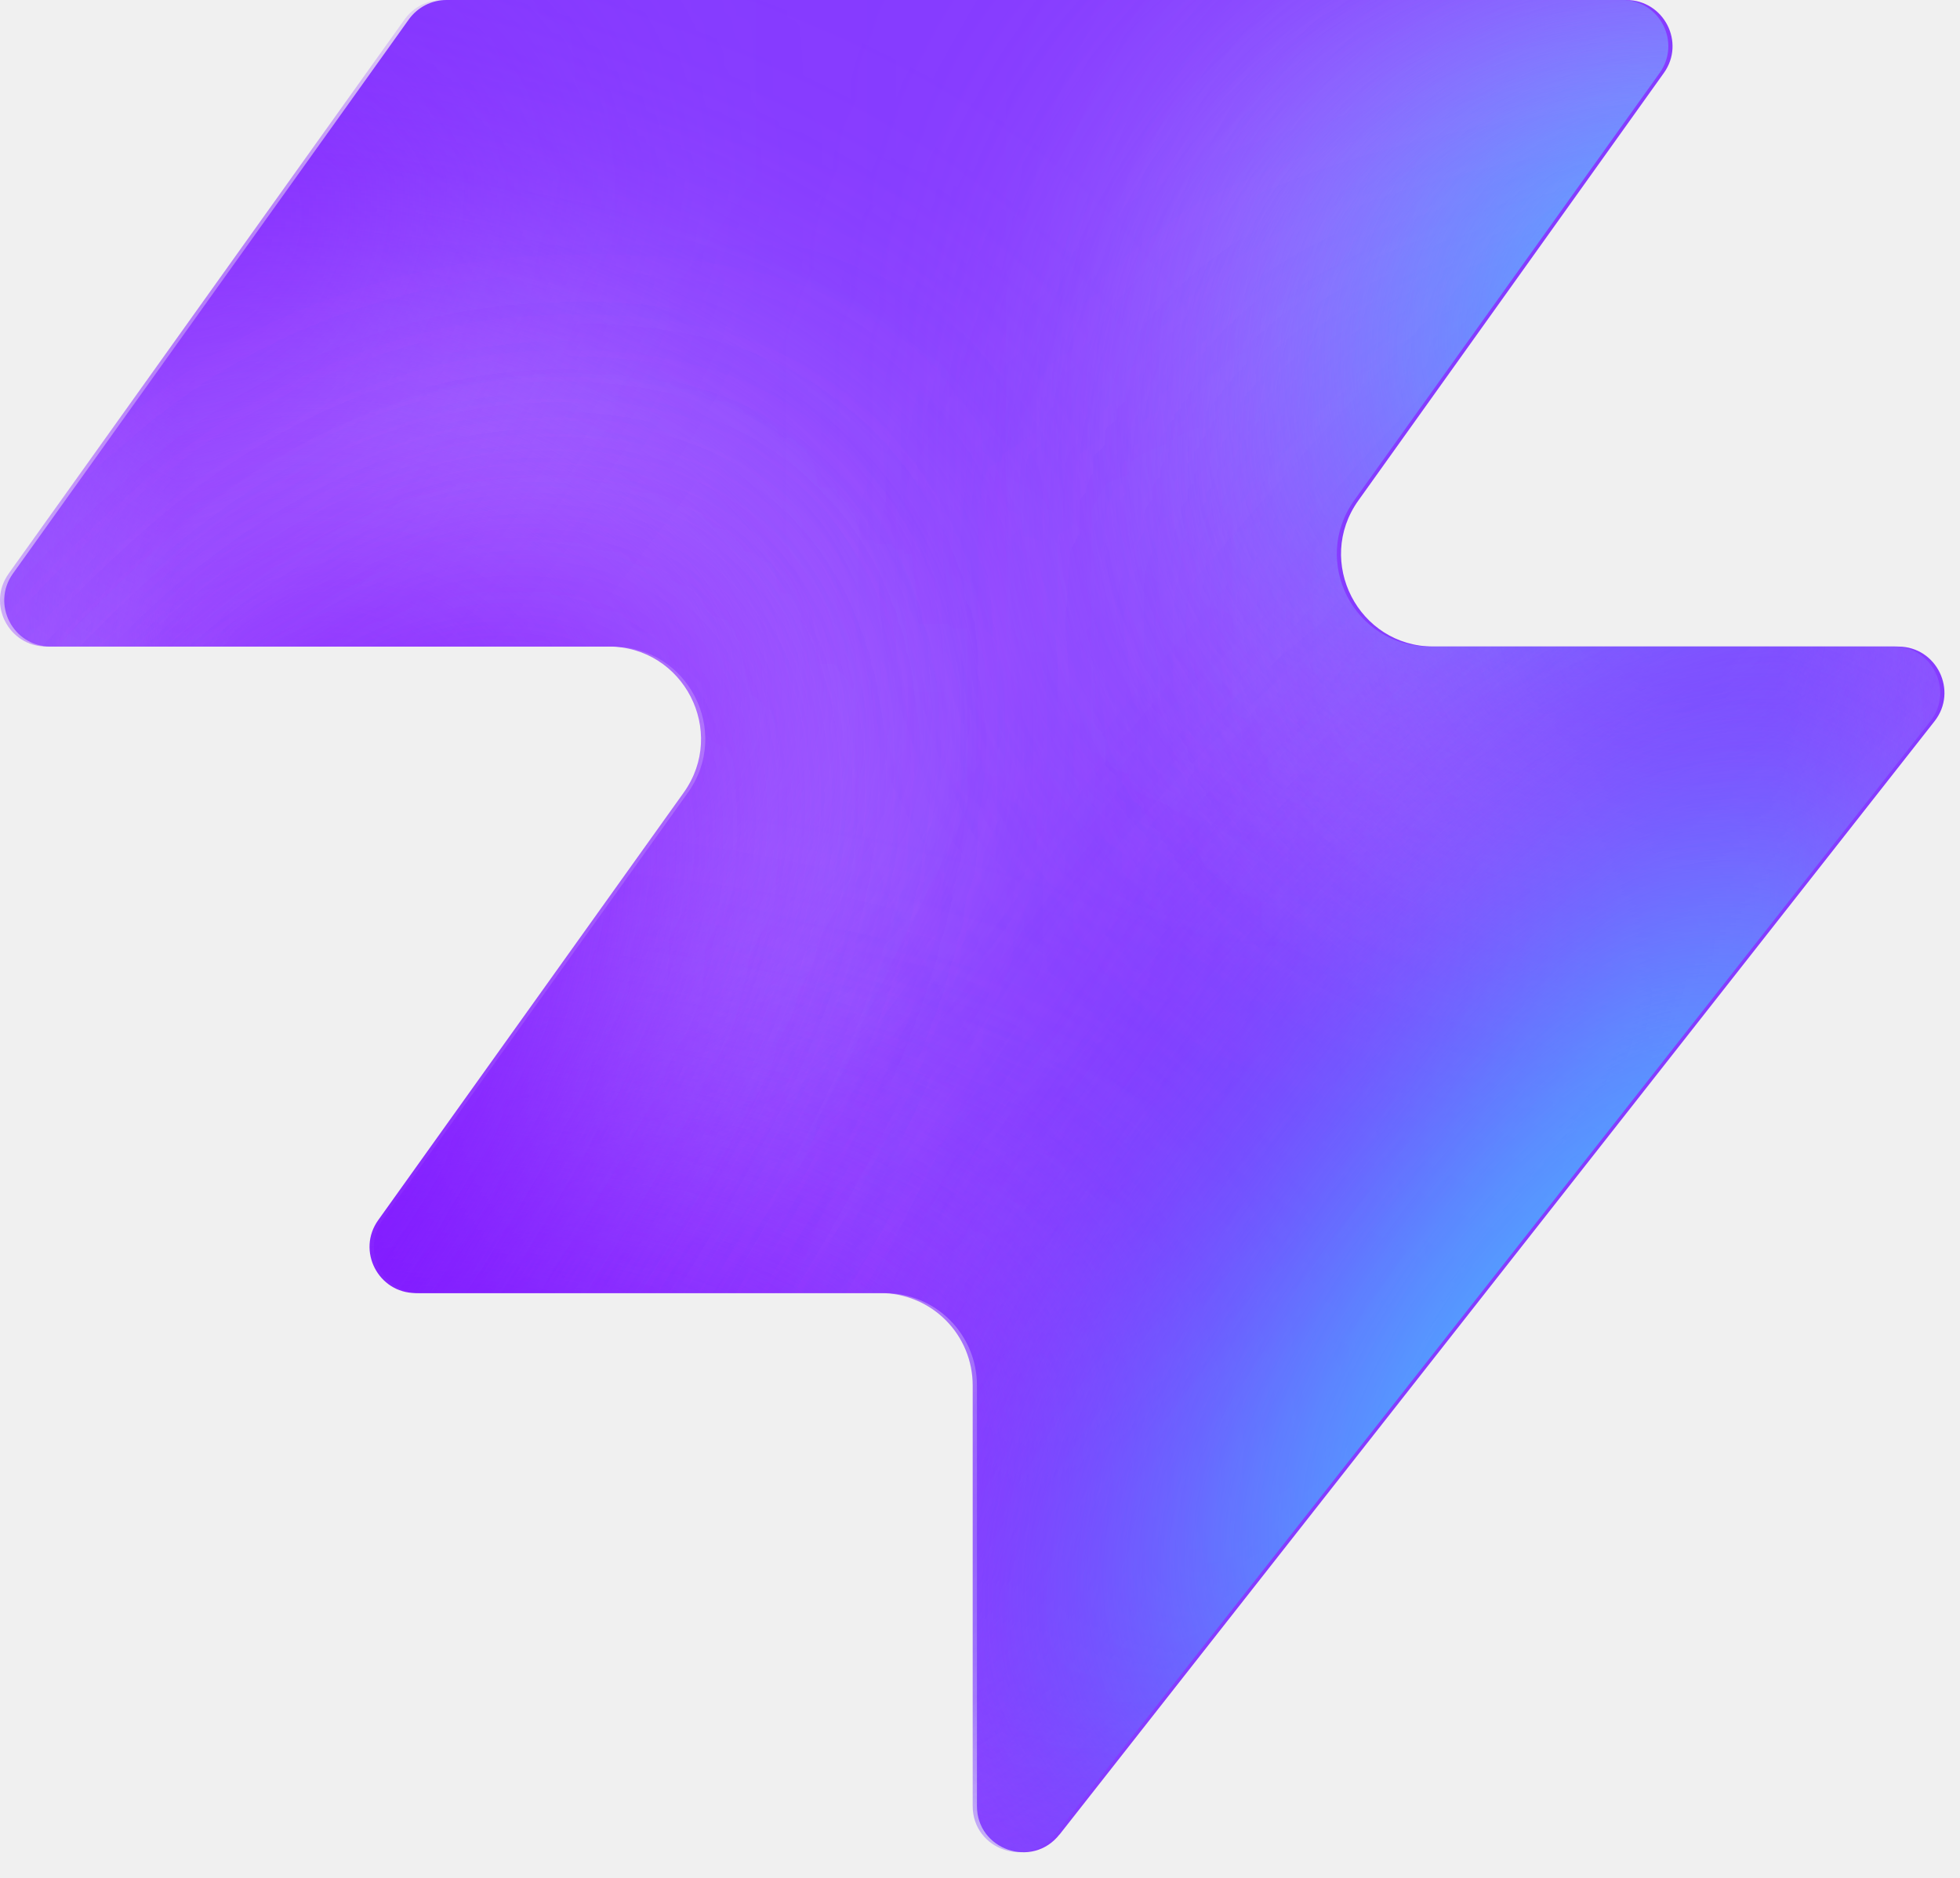
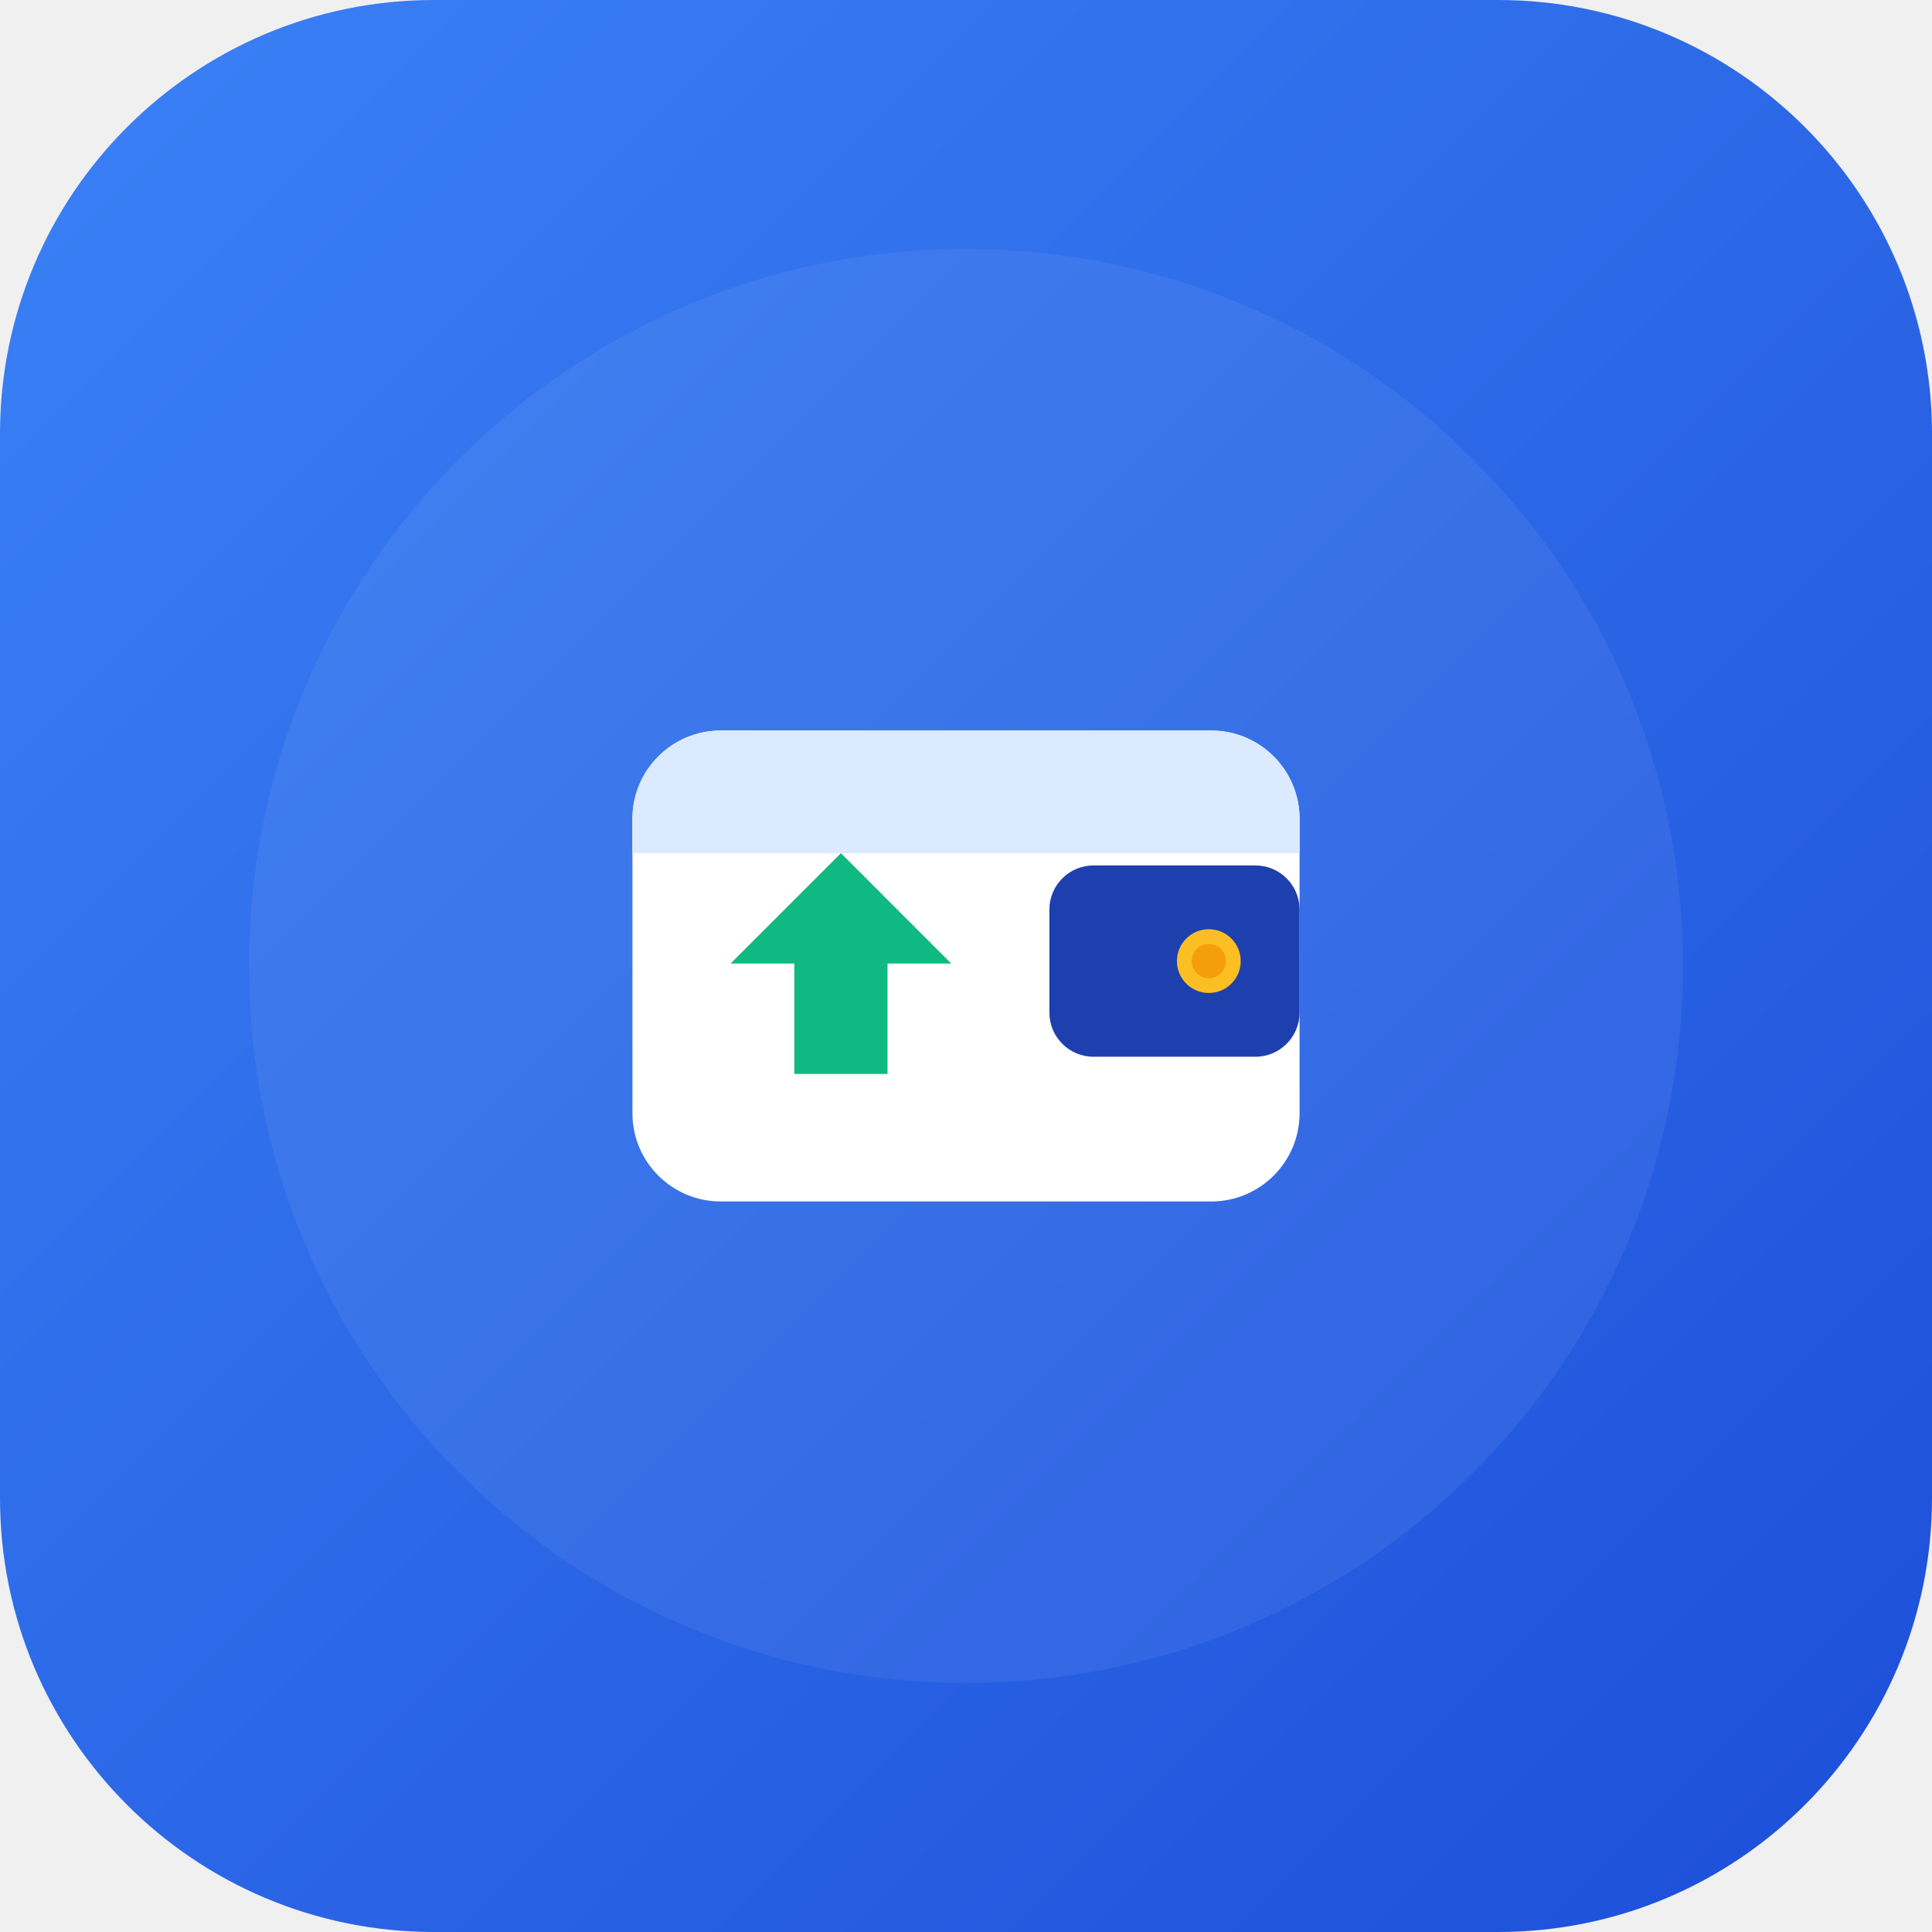
- <svg xmlns="http://www.w3.org/2000/svg" width="48" height="46" fill="none" viewBox="0 0 48 46">
-   <path fill="#863bff" d="M25.946 44.938c-.664.845-2.021.375-2.021-.698V33.937a2.26 2.26 0 0 0-2.262-2.262H10.287c-.92 0-1.456-1.04-.92-1.788l7.48-10.471c1.07-1.497 0-3.578-1.842-3.578H1.237c-.92 0-1.456-1.04-.92-1.788L10.013.474c.214-.297.556-.474.92-.474h28.894c.92 0 1.456 1.04.92 1.788l-7.48 10.471c-1.07 1.498 0 3.579 1.842 3.579h11.377c.943 0 1.473 1.088.89 1.83L25.947 44.94z" style="fill:#863bff;fill:color(display-p3 .525 .23 1);fill-opacity:1" />
-   <mask id="a" width="48" height="46" x="0" y="0" maskUnits="userSpaceOnUse" style="mask-type:alpha">
-     <path fill="#000" d="M25.842 44.938c-.664.844-2.021.375-2.021-.698V33.937a2.26 2.26 0 0 0-2.262-2.262H10.183c-.92 0-1.456-1.04-.92-1.788l7.48-10.471c1.07-1.498 0-3.579-1.842-3.579H1.133c-.92 0-1.456-1.04-.92-1.787L9.91.473c.214-.297.556-.474.92-.474h28.894c.92 0 1.456 1.04.92 1.788l-7.48 10.471c-1.07 1.498 0 3.578 1.842 3.578h11.377c.943 0 1.473 1.088.89 1.832L25.843 44.94z" style="fill:#000;fill-opacity:1" />
-   </mask>
-   <g mask="url(#a)">
-     <g filter="url(#b)">
-       <ellipse cx="5.508" cy="14.704" fill="#ede6ff" rx="5.508" ry="14.704" style="fill:#ede6ff;fill:color(display-p3 .927 .903 1);fill-opacity:1" transform="matrix(.00324 1 1 -.00324 -4.47 31.516)" />
-     </g>
-     <g filter="url(#c)">
-       <ellipse cx="10.399" cy="29.851" fill="#ede6ff" rx="10.399" ry="29.851" style="fill:#ede6ff;fill:color(display-p3 .927 .903 1);fill-opacity:1" transform="matrix(.00324 1 1 -.00324 -39.328 7.883)" />
-     </g>
-     <g filter="url(#d)">
-       <ellipse cx="5.508" cy="30.487" fill="#7e14ff" rx="5.508" ry="30.487" style="fill:#7e14ff;fill:color(display-p3 .492 .077 1);fill-opacity:1" transform="rotate(89.814 -25.913 -14.639)scale(1 -1)" />
-     </g>
-     <g filter="url(#e)">
-       <ellipse cx="5.508" cy="30.599" fill="#7e14ff" rx="5.508" ry="30.599" style="fill:#7e14ff;fill:color(display-p3 .492 .077 1);fill-opacity:1" transform="rotate(89.814 -32.644 -3.334)scale(1 -1)" />
-     </g>
-     <g filter="url(#f)">
-       <ellipse cx="5.508" cy="30.599" fill="#7e14ff" rx="5.508" ry="30.599" style="fill:#7e14ff;fill:color(display-p3 .492 .077 1);fill-opacity:1" transform="matrix(.00324 1 1 -.00324 -34.34 30.47)" />
-     </g>
-     <g filter="url(#g)">
-       <ellipse cx="14.072" cy="22.078" fill="#ede6ff" rx="14.072" ry="22.078" style="fill:#ede6ff;fill:color(display-p3 .927 .903 1);fill-opacity:1" transform="rotate(93.35 24.506 48.493)scale(-1 1)" />
-     </g>
-     <g filter="url(#h)">
-       <ellipse cx="3.47" cy="21.501" fill="#7e14ff" rx="3.47" ry="21.501" style="fill:#7e14ff;fill:color(display-p3 .492 .077 1);fill-opacity:1" transform="rotate(89.009 28.708 47.59)scale(-1 1)" />
-     </g>
-     <g filter="url(#i)">
-       <ellipse cx="3.47" cy="21.501" fill="#7e14ff" rx="3.47" ry="21.501" style="fill:#7e14ff;fill:color(display-p3 .492 .077 1);fill-opacity:1" transform="rotate(89.009 28.708 47.59)scale(-1 1)" />
-     </g>
-     <g filter="url(#j)">
-       <ellipse cx=".387" cy="8.972" fill="#7e14ff" rx="4.407" ry="29.108" style="fill:#7e14ff;fill:color(display-p3 .492 .077 1);fill-opacity:1" transform="rotate(39.51 .387 8.972)" />
-     </g>
-     <g filter="url(#k)">
-       <ellipse cx="47.523" cy="-6.092" fill="#7e14ff" rx="4.407" ry="29.108" style="fill:#7e14ff;fill:color(display-p3 .492 .077 1);fill-opacity:1" transform="rotate(37.892 47.523 -6.092)" />
-     </g>
-     <g filter="url(#l)">
-       <ellipse cx="41.412" cy="6.333" fill="#47bfff" rx="5.971" ry="9.665" style="fill:#47bfff;fill:color(display-p3 .28 .748 1);fill-opacity:1" transform="rotate(37.892 41.412 6.333)" />
-     </g>
-     <g filter="url(#m)">
-       <ellipse cx="-1.879" cy="38.332" fill="#7e14ff" rx="4.407" ry="29.108" style="fill:#7e14ff;fill:color(display-p3 .492 .077 1);fill-opacity:1" transform="rotate(37.892 -1.88 38.332)" />
-     </g>
-     <g filter="url(#n)">
-       <ellipse cx="-1.879" cy="38.332" fill="#7e14ff" rx="4.407" ry="29.108" style="fill:#7e14ff;fill:color(display-p3 .492 .077 1);fill-opacity:1" transform="rotate(37.892 -1.88 38.332)" />
-     </g>
-     <g filter="url(#o)">
-       <ellipse cx="35.651" cy="29.907" fill="#7e14ff" rx="4.407" ry="29.108" style="fill:#7e14ff;fill:color(display-p3 .492 .077 1);fill-opacity:1" transform="rotate(37.892 35.651 29.907)" />
-     </g>
-     <g filter="url(#p)">
-       <ellipse cx="38.418" cy="32.4" fill="#47bfff" rx="5.971" ry="15.297" style="fill:#47bfff;fill:color(display-p3 .28 .748 1);fill-opacity:1" transform="rotate(37.892 38.418 32.4)" />
-     </g>
+ <svg xmlns="http://www.w3.org/2000/svg" width="512" height="512" viewBox="0 0 512 512">
+   <defs>
+     <linearGradient id="blueGrad" x1="0%" y1="0%" x2="100%" y2="100%">
+       <stop offset="0%" stop-color="#3B82F6" />
+       <stop offset="100%" stop-color="#1D4ED8" />
+     </linearGradient>
+   </defs>
+   <rect width="512" height="512" rx="115" fill="url(#blueGrad)" />
+   <circle cx="256" cy="256" r="190" fill="#FFFFFF" fill-opacity="0.06" />
+   <g transform="translate(256, 256) scale(0.65) translate(-256, -256)">
+     <rect x="120" y="160" width="272" height="192" rx="36" fill="#FFFFFF" />
+     <path d="M 120 196 C 120 176.12 136.12 160 156 160 L 356 160 C 375.88 160 392 176.12 392 196 L 392 210 L 120 210 Z" fill="#DBEAFE" />
+     <rect x="290" y="215" width="102" height="78" rx="18" fill="#1E40AF" />
+     <circle cx="355" cy="254" r="13" fill="#FBBF24" />
+     <circle cx="355" cy="254" r="7" fill="#F59E0B" />
+     <path d="M 205 210 L 160 255 L 186 255 L 186 300 L 224 300 L 224 255 L 250 255 Z" fill="#10B981" />
  </g>
-   <defs>
-     <filter id="b" width="60.045" height="41.654" x="-19.77" y="16.149" color-interpolation-filters="sRGB" filterUnits="userSpaceOnUse">
-       <feFlood flood-opacity="0" result="BackgroundImageFix" />
-       <feBlend in="SourceGraphic" in2="BackgroundImageFix" result="shape" />
-       <feGaussianBlur result="effect1_foregroundBlur_2002_17158" stdDeviation="7.659" />
-     </filter>
-     <filter id="c" width="90.34" height="51.437" x="-54.613" y="-7.533" color-interpolation-filters="sRGB" filterUnits="userSpaceOnUse">
-       <feFlood flood-opacity="0" result="BackgroundImageFix" />
-       <feBlend in="SourceGraphic" in2="BackgroundImageFix" result="shape" />
-       <feGaussianBlur result="effect1_foregroundBlur_2002_17158" stdDeviation="7.659" />
-     </filter>
-     <filter id="d" width="79.355" height="29.4" x="-49.64" y="2.03" color-interpolation-filters="sRGB" filterUnits="userSpaceOnUse">
-       <feFlood flood-opacity="0" result="BackgroundImageFix" />
-       <feBlend in="SourceGraphic" in2="BackgroundImageFix" result="shape" />
-       <feGaussianBlur result="effect1_foregroundBlur_2002_17158" stdDeviation="4.596" />
-     </filter>
-     <filter id="e" width="79.579" height="29.4" x="-45.045" y="20.029" color-interpolation-filters="sRGB" filterUnits="userSpaceOnUse">
-       <feFlood flood-opacity="0" result="BackgroundImageFix" />
-       <feBlend in="SourceGraphic" in2="BackgroundImageFix" result="shape" />
-       <feGaussianBlur result="effect1_foregroundBlur_2002_17158" stdDeviation="4.596" />
-     </filter>
-     <filter id="f" width="79.579" height="29.4" x="-43.513" y="21.178" color-interpolation-filters="sRGB" filterUnits="userSpaceOnUse">
-       <feFlood flood-opacity="0" result="BackgroundImageFix" />
-       <feBlend in="SourceGraphic" in2="BackgroundImageFix" result="shape" />
-       <feGaussianBlur result="effect1_foregroundBlur_2002_17158" stdDeviation="4.596" />
-     </filter>
-     <filter id="g" width="74.749" height="58.852" x="15.756" y="-17.901" color-interpolation-filters="sRGB" filterUnits="userSpaceOnUse">
-       <feFlood flood-opacity="0" result="BackgroundImageFix" />
-       <feBlend in="SourceGraphic" in2="BackgroundImageFix" result="shape" />
-       <feGaussianBlur result="effect1_foregroundBlur_2002_17158" stdDeviation="7.659" />
-     </filter>
-     <filter id="h" width="61.377" height="25.362" x="23.548" y="2.284" color-interpolation-filters="sRGB" filterUnits="userSpaceOnUse">
-       <feFlood flood-opacity="0" result="BackgroundImageFix" />
-       <feBlend in="SourceGraphic" in2="BackgroundImageFix" result="shape" />
-       <feGaussianBlur result="effect1_foregroundBlur_2002_17158" stdDeviation="4.596" />
-     </filter>
-     <filter id="i" width="61.377" height="25.362" x="23.548" y="2.284" color-interpolation-filters="sRGB" filterUnits="userSpaceOnUse">
-       <feFlood flood-opacity="0" result="BackgroundImageFix" />
-       <feBlend in="SourceGraphic" in2="BackgroundImageFix" result="shape" />
-       <feGaussianBlur result="effect1_foregroundBlur_2002_17158" stdDeviation="4.596" />
-     </filter>
-     <filter id="j" width="56.045" height="63.649" x="-27.636" y="-22.853" color-interpolation-filters="sRGB" filterUnits="userSpaceOnUse">
-       <feFlood flood-opacity="0" result="BackgroundImageFix" />
-       <feBlend in="SourceGraphic" in2="BackgroundImageFix" result="shape" />
-       <feGaussianBlur result="effect1_foregroundBlur_2002_17158" stdDeviation="4.596" />
-     </filter>
-     <filter id="k" width="54.814" height="64.646" x="20.116" y="-38.415" color-interpolation-filters="sRGB" filterUnits="userSpaceOnUse">
-       <feFlood flood-opacity="0" result="BackgroundImageFix" />
-       <feBlend in="SourceGraphic" in2="BackgroundImageFix" result="shape" />
-       <feGaussianBlur result="effect1_foregroundBlur_2002_17158" stdDeviation="4.596" />
-     </filter>
-     <filter id="l" width="33.541" height="35.313" x="24.641" y="-11.323" color-interpolation-filters="sRGB" filterUnits="userSpaceOnUse">
-       <feFlood flood-opacity="0" result="BackgroundImageFix" />
-       <feBlend in="SourceGraphic" in2="BackgroundImageFix" result="shape" />
-       <feGaussianBlur result="effect1_foregroundBlur_2002_17158" stdDeviation="4.596" />
-     </filter>
-     <filter id="m" width="54.814" height="64.646" x="-29.286" y="6.009" color-interpolation-filters="sRGB" filterUnits="userSpaceOnUse">
-       <feFlood flood-opacity="0" result="BackgroundImageFix" />
-       <feBlend in="SourceGraphic" in2="BackgroundImageFix" result="shape" />
-       <feGaussianBlur result="effect1_foregroundBlur_2002_17158" stdDeviation="4.596" />
-     </filter>
-     <filter id="n" width="54.814" height="64.646" x="-29.286" y="6.009" color-interpolation-filters="sRGB" filterUnits="userSpaceOnUse">
-       <feFlood flood-opacity="0" result="BackgroundImageFix" />
-       <feBlend in="SourceGraphic" in2="BackgroundImageFix" result="shape" />
-       <feGaussianBlur result="effect1_foregroundBlur_2002_17158" stdDeviation="4.596" />
-     </filter>
-     <filter id="o" width="54.814" height="64.646" x="8.244" y="-2.416" color-interpolation-filters="sRGB" filterUnits="userSpaceOnUse">
-       <feFlood flood-opacity="0" result="BackgroundImageFix" />
-       <feBlend in="SourceGraphic" in2="BackgroundImageFix" result="shape" />
-       <feGaussianBlur result="effect1_foregroundBlur_2002_17158" stdDeviation="4.596" />
-     </filter>
-     <filter id="p" width="39.409" height="43.623" x="18.713" y="10.588" color-interpolation-filters="sRGB" filterUnits="userSpaceOnUse">
-       <feFlood flood-opacity="0" result="BackgroundImageFix" />
-       <feBlend in="SourceGraphic" in2="BackgroundImageFix" result="shape" />
-       <feGaussianBlur result="effect1_foregroundBlur_2002_17158" stdDeviation="4.596" />
-     </filter>
-   </defs>
</svg>
